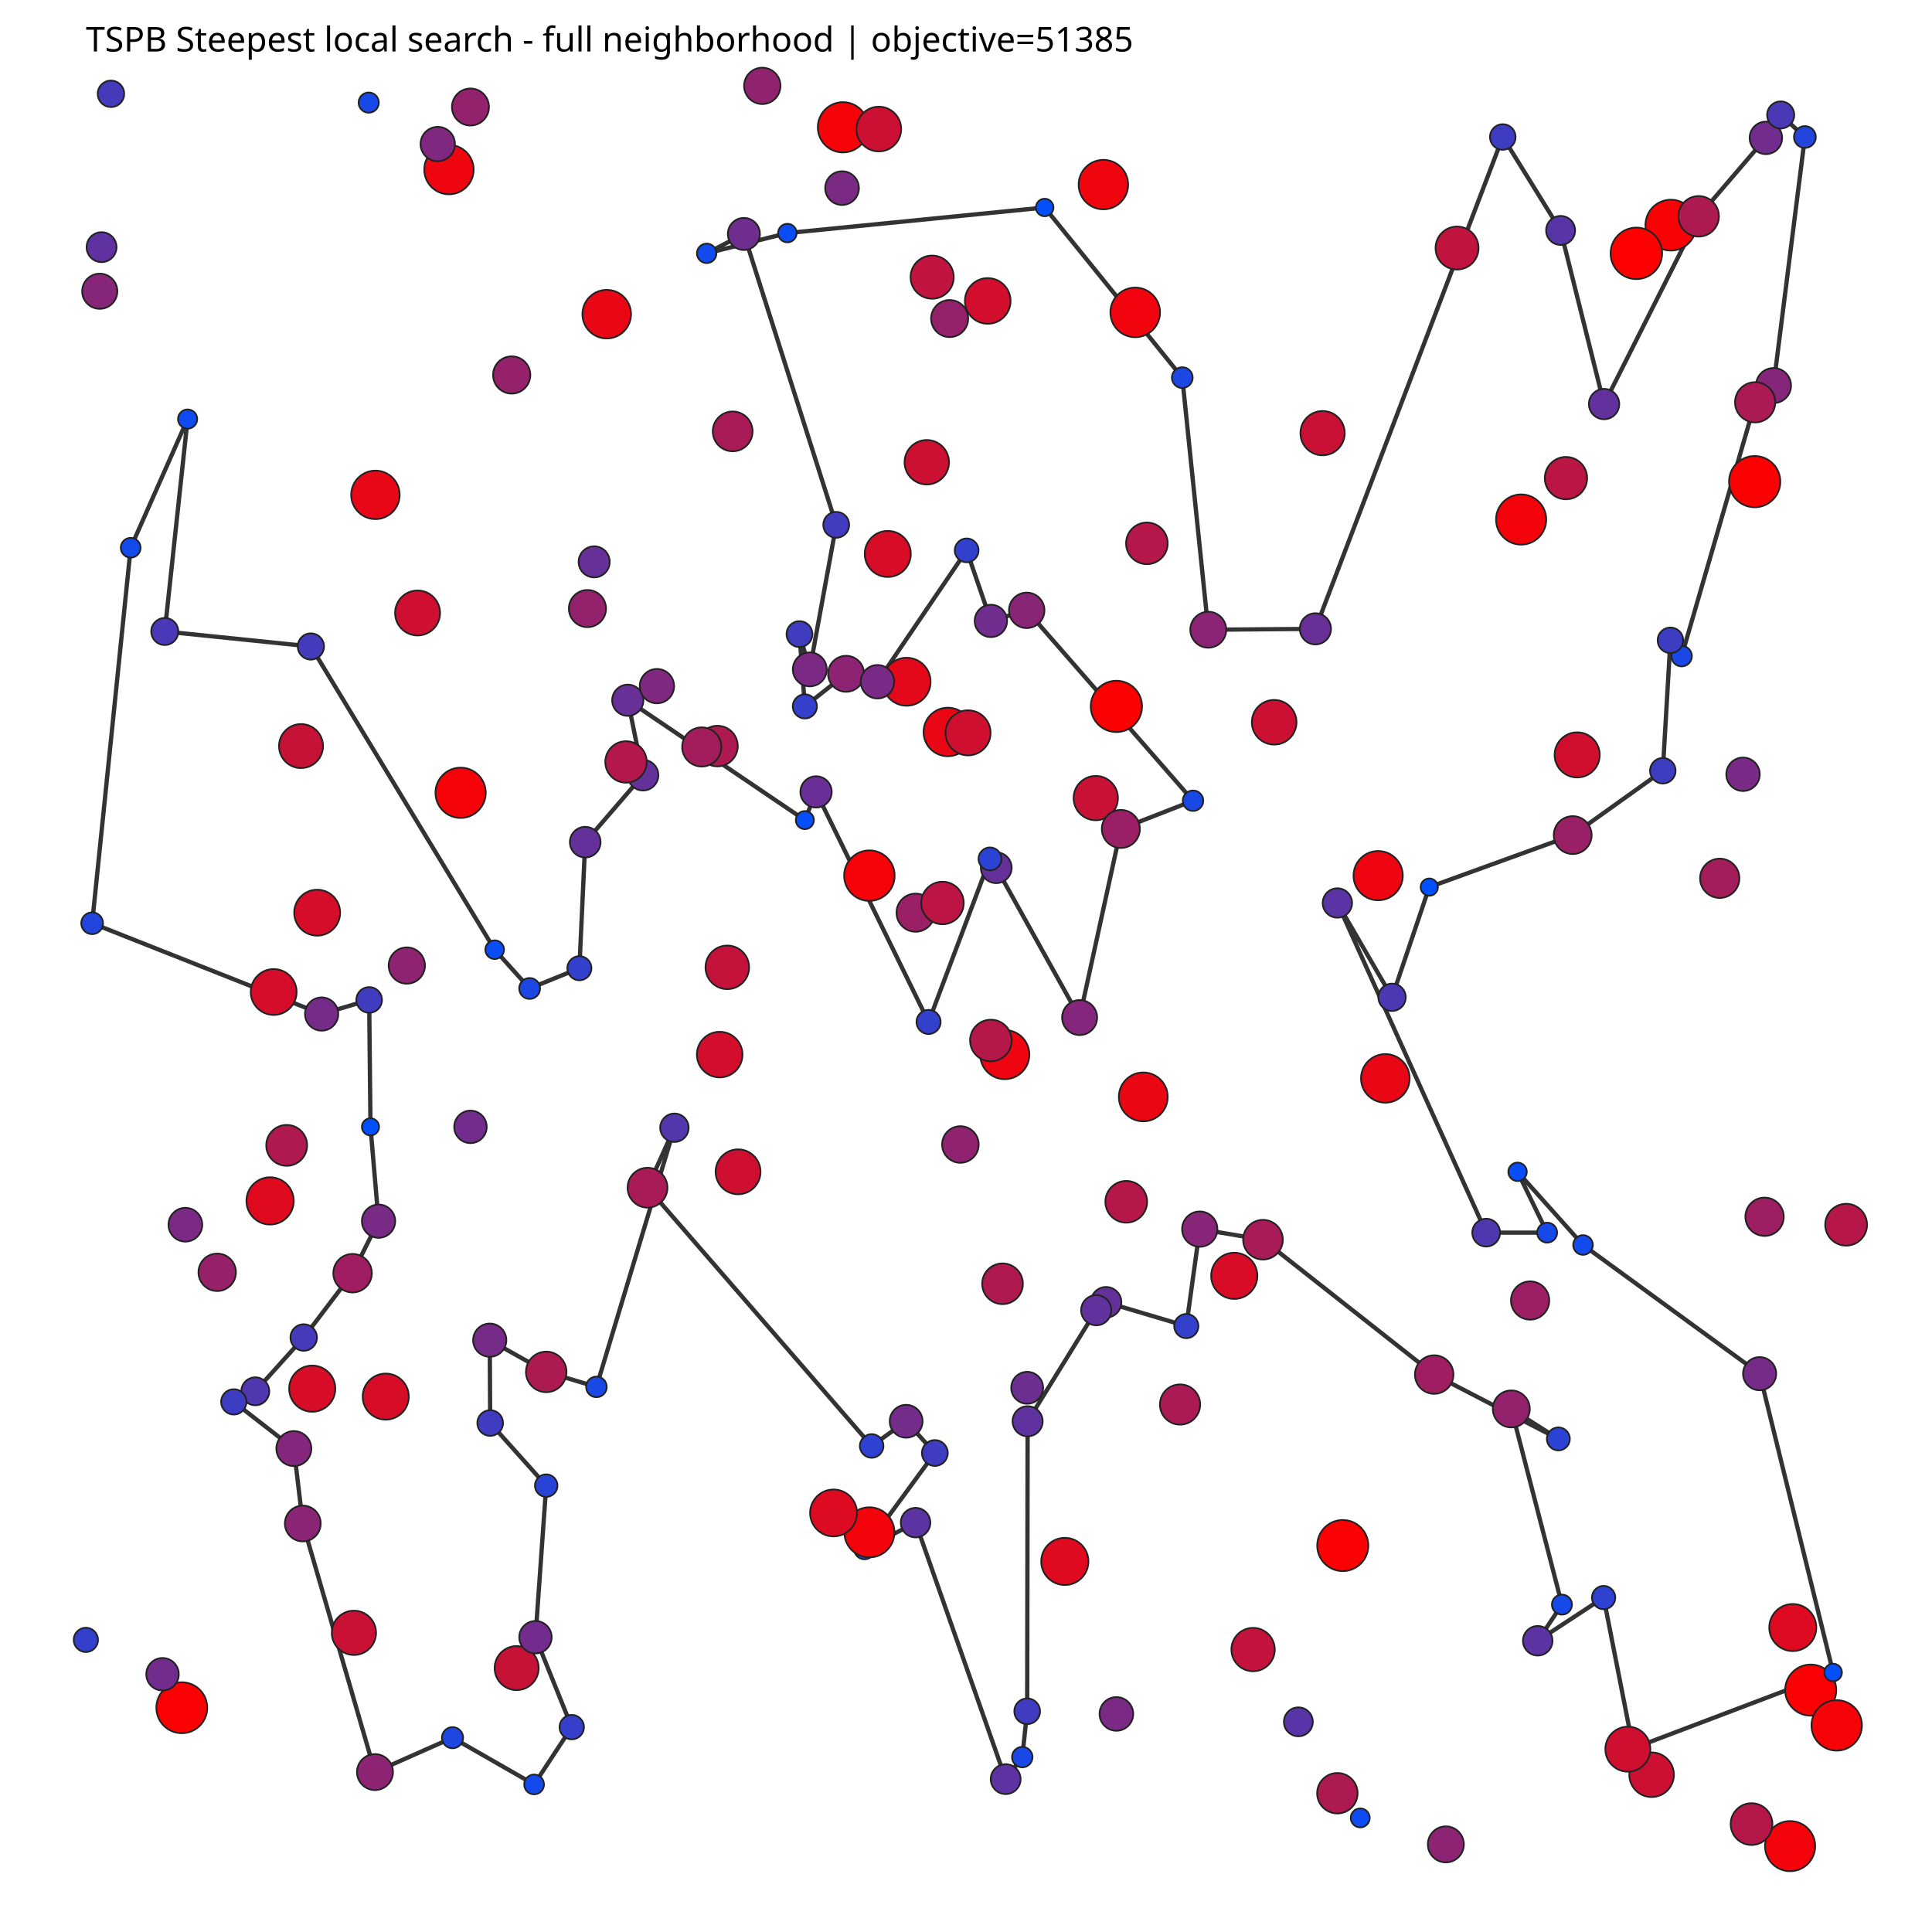
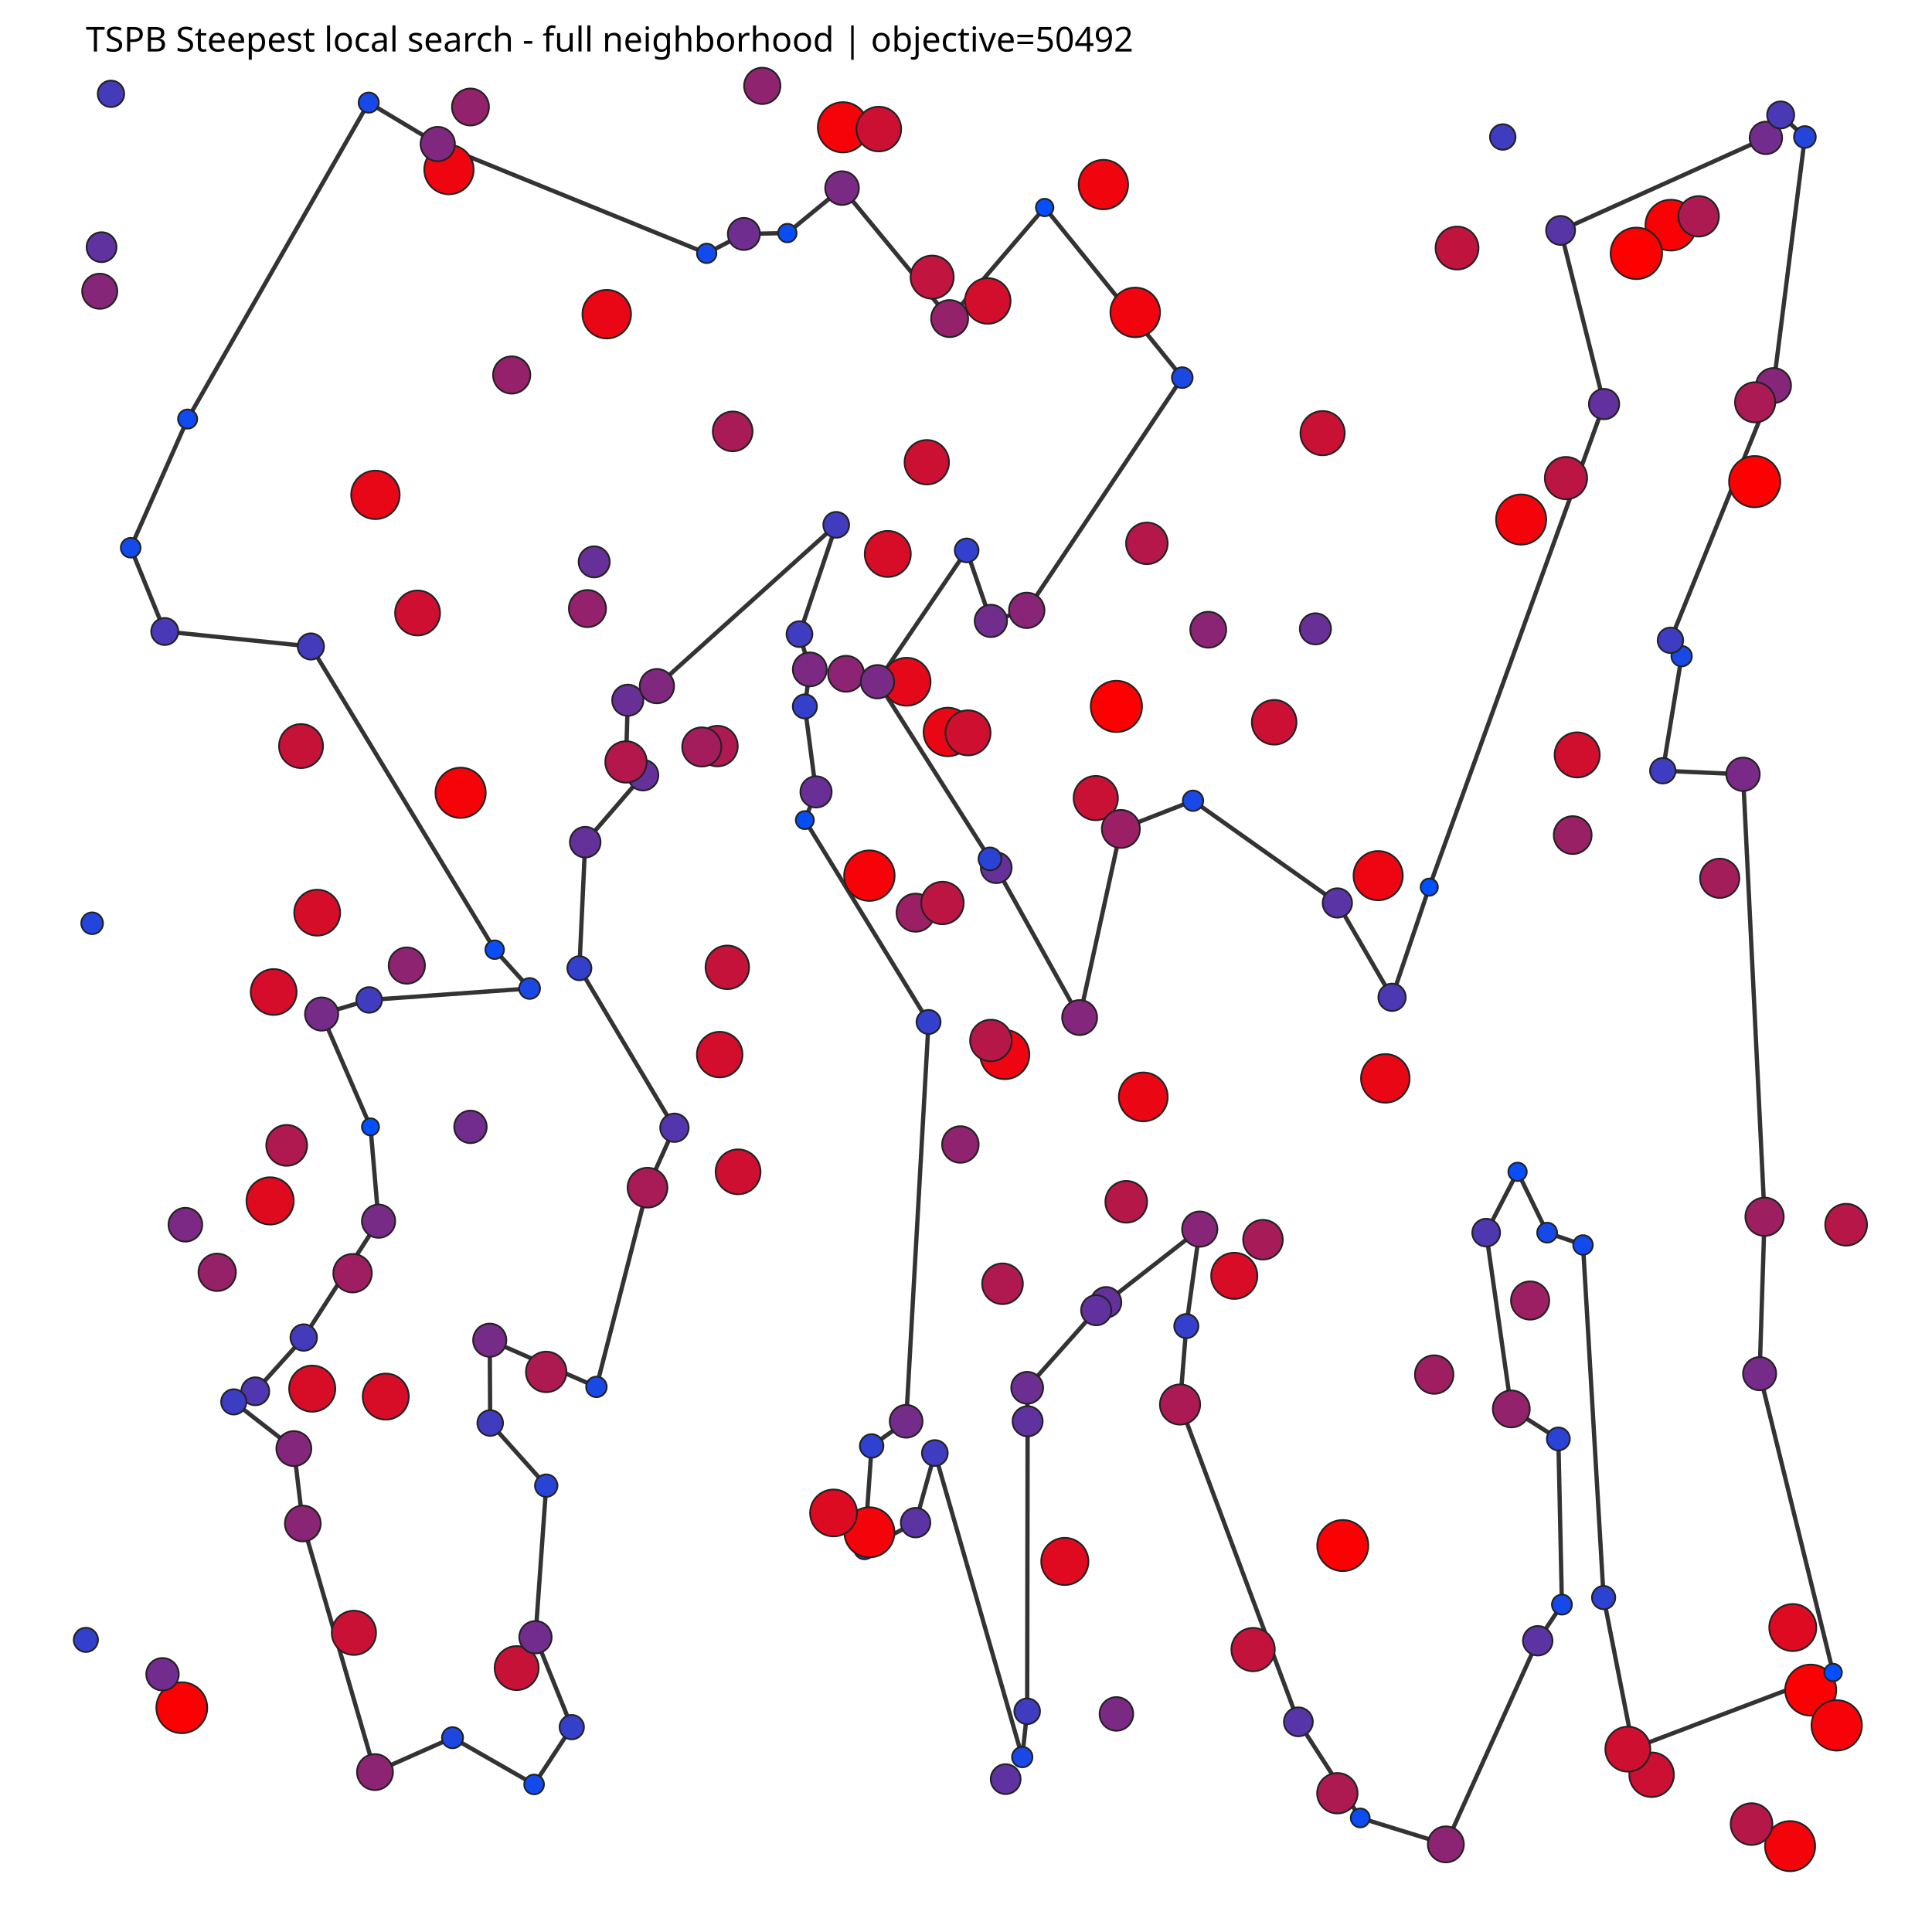
<svg xmlns="http://www.w3.org/2000/svg" width="900" height="900" viewBox="0 0 900 900">
  <rect width="100%" height="100%" fill="white" />
-   <text x="40" y="24" font-family="sans-serif" font-size="16">TSPB Steepest local search - full neighborhood | objective=51385</text>
-   <polyline fill="none" stroke="#333333" stroke-width="2" points="366.79,108.57 329.20,118.02 346.53,108.98 389.55,244.49 377.23,311.83 372.43,295.40 374.93,329.07 394.14,313.88 408.76,317.58 450.31,256.39 461.59,289.24 478.29,284.32 555.76,373.01 522.14,386.15 502.93,474.02 464.09,404.22 461.17,400.11 432.56,476.07 380.15,368.90 374.93,382.04 292.45,326.20 299.55,361.10 272.62,392.31 269.90,451.03 246.72,460.47 230.44,442.40 144.82,301.15 76.75,294.17 87.40,195.21 60.88,255.16 42.92,430.09 149.83,472.38 171.97,465.81 172.59,524.94 176.35,568.87 164.24,593.10 141.48,623.07 118.93,648.12 108.91,653.05 136.89,674.81 141.06,709.71 174.68,825.51 210.81,809.49 248.81,831.26 266.35,804.57 249.44,762.68 254.45,692.06 228.35,662.90 228.14,624.31 254.45,639.09 277.84,646.07 314.17,525.35 301.64,553.27 406.05,673.58 422.12,662.08 435.49,676.87 402.70,721.62 426.51,709.30 468.48,828.79 476.21,818.53 478.50,797.18 478.71,662.08 510.66,610.35 515.25,606.65 552.63,617.74 558.89,572.57 588.34,577.50 668.10,640.32 725.94,670.30 704.02,656.33 727.61,747.49 716.34,764.33 747.03,744.21 760.81,814.42 853.94,779.11 819.70,639.91 737.43,579.96 706.94,545.88 720.72,574.21 692.32,574.21 623.00,420.64 648.47,464.58 665.81,413.25 732.63,389.02 774.60,359.05 778.15,298.28 783.37,305.67 817.61,187.41 826.17,179.61 840.79,63.82 829.51,53.55 822.62,64.23 791.30,100.77 747.24,188.23 726.99,107.34 700.05,63.82 612.77,292.94 562.86,293.35 550.75,175.91 486.65,96.66 366.79,108.57 " />
+   <text x="40" y="24" font-family="sans-serif" font-size="16">TSPB Steepest local search - full neighborhood | objective=50492</text>
+   <polyline fill="none" stroke="#333333" stroke-width="2" points="478.50,646.48 510.66,610.35 515.25,606.65 558.89,572.57 552.63,617.74 549.71,654.28 604.83,802.10 633.65,846.86 673.53,859.18 716.34,764.33 727.61,747.49 725.94,670.30 704.02,656.33 692.32,574.21 706.94,545.88 720.72,574.21 737.43,579.96 747.03,744.21 760.81,814.42 853.94,779.11 819.70,639.91 822.00,566.82 811.97,360.69 774.60,359.05 783.37,305.67 778.15,298.28 826.17,179.61 840.79,63.82 829.51,53.55 822.62,64.23 726.99,107.34 747.24,188.23 665.81,413.25 648.47,464.58 623.00,420.64 555.76,373.01 522.14,386.15 502.93,474.02 464.09,404.22 461.17,400.11 408.76,317.58 450.31,256.39 461.59,289.24 478.29,284.32 550.75,175.91 486.65,96.66 442.38,148.40 392.26,87.63 366.79,108.57 346.53,108.98 329.20,118.02 203.92,67.10 171.76,47.80 87.40,195.21 60.88,255.16 76.75,294.17 144.82,301.15 230.44,442.40 246.72,460.47 171.97,465.81 149.83,472.38 172.59,524.94 176.35,568.87 141.48,623.07 118.93,648.12 108.91,653.05 136.89,674.81 141.06,709.71 174.68,825.51 210.81,809.49 248.81,831.26 266.35,804.57 249.44,762.68 254.45,692.06 228.35,662.90 228.14,624.31 277.84,646.07 301.64,553.27 314.17,525.35 269.90,451.03 272.62,392.31 299.55,361.10 291.62,354.94 292.45,326.20 306.02,319.63 389.55,244.49 372.43,295.40 377.23,311.83 374.93,329.07 380.15,368.90 374.93,382.04 432.56,476.07 422.12,662.08 406.05,673.58 402.70,721.62 426.51,709.30 435.49,676.87 476.21,818.53 478.50,797.18 478.71,662.08 478.50,646.48 " />
  <circle cx="520.06" cy="329.07" r="11.95" fill="rgb(253,0,2)" stroke="#222" stroke-width="0.8" />
  <circle cx="40.00" cy="763.92" r="5.65" fill="rgb(52,64,203)" stroke="#222" stroke-width="0.8" />
  <circle cx="760.81" cy="814.42" r="4.99" fill="rgb(31,70,224)" stroke="#222" stroke-width="0.8" />
  <circle cx="464.09" cy="404.22" r="7.18" fill="rgb(101,48,154)" stroke="#222" stroke-width="0.8" />
  <circle cx="335.26" cy="491.27" r="10.62" fill="rgb(211,14,44)" stroke="#222" stroke-width="0.8" />
  <circle cx="145.45" cy="646.89" r="10.75" fill="rgb(215,13,40)" stroke="#222" stroke-width="0.8" />
  <circle cx="141.48" cy="623.07" r="6.17" fill="rgb(69,58,186)" stroke="#222" stroke-width="0.8" />
  <circle cx="209.14" cy="79.01" r="11.50" fill="rgb(239,5,16)" stroke="#222" stroke-width="0.8" />
  <circle cx="394.14" cy="313.88" r="8.38" fill="rgb(140,36,115)" stroke="#222" stroke-width="0.8" />
  <circle cx="769.38" cy="826.74" r="10.39" fill="rgb(204,16,51)" stroke="#222" stroke-width="0.8" />
  <circle cx="774.60" cy="359.05" r="5.94" fill="rgb(62,61,193)" stroke="#222" stroke-width="0.8" />
  <circle cx="524.65" cy="559.84" r="9.72" fill="rgb(182,23,73)" stroke="#222" stroke-width="0.8" />
  <circle cx="708.61" cy="242.02" r="11.69" fill="rgb(245,3,10)" stroke="#222" stroke-width="0.8" />
  <circle cx="46.47" cy="135.67" r="8.19" fill="rgb(134,38,121)" stroke="#222" stroke-width="0.8" />
  <circle cx="747.03" cy="744.21" r="5.43" fill="rgb(46,66,209)" stroke="#222" stroke-width="0.8" />
  <circle cx="194.52" cy="285.55" r="10.47" fill="rgb(206,15,49)" stroke="#222" stroke-width="0.8" />
  <circle cx="392.68" cy="59.30" r="11.71" fill="rgb(246,3,9)" stroke="#222" stroke-width="0.8" />
  <circle cx="673.53" cy="859.18" r="8.39" fill="rgb(140,36,115)" stroke="#222" stroke-width="0.8" />
  <circle cx="729.49" cy="222.72" r="9.86" fill="rgb(187,21,68)" stroke="#222" stroke-width="0.8" />
  <circle cx="133.55" cy="533.56" r="9.52" fill="rgb(176,25,79)" stroke="#222" stroke-width="0.8" />
  <circle cx="727.61" cy="747.49" r="4.67" fill="rgb(21,73,234)" stroke="#222" stroke-width="0.8" />
  <circle cx="299.55" cy="361.10" r="7.14" fill="rgb(100,49,155)" stroke="#222" stroke-width="0.8" />
  <circle cx="468.06" cy="491.27" r="11.45" fill="rgb(238,5,17)" stroke="#222" stroke-width="0.8" />
  <circle cx="833.90" cy="860.00" r="11.68" fill="rgb(245,3,10)" stroke="#222" stroke-width="0.8" />
  <circle cx="515.25" cy="606.65" r="7.12" fill="rgb(100,49,155)" stroke="#222" stroke-width="0.8" />
  <circle cx="467.02" cy="598.03" r="9.48" fill="rgb(175,25,80)" stroke="#222" stroke-width="0.8" />
  <circle cx="189.51" cy="449.79" r="8.45" fill="rgb(142,36,113)" stroke="#222" stroke-width="0.8" />
  <circle cx="502.93" cy="474.02" r="8.15" fill="rgb(132,38,123)" stroke="#222" stroke-width="0.8" />
  <circle cx="60.88" cy="255.16" r="4.61" fill="rgb(19,74,236)" stroke="#222" stroke-width="0.8" />
  <circle cx="118.93" cy="648.12" r="6.51" fill="rgb(80,55,175)" stroke="#222" stroke-width="0.8" />
  <circle cx="292.45" cy="326.20" r="7.27" fill="rgb(104,47,151)" stroke="#222" stroke-width="0.8" />
  <circle cx="549.71" cy="654.28" r="9.37" fill="rgb(171,26,84)" stroke="#222" stroke-width="0.8" />
  <circle cx="460.13" cy="140.19" r="10.63" fill="rgb(211,14,44)" stroke="#222" stroke-width="0.8" />
  <circle cx="301.64" cy="553.27" r="9.28" fill="rgb(168,27,87)" stroke="#222" stroke-width="0.8" />
  <circle cx="510.66" cy="610.35" r="7.03" fill="rgb(97,50,158)" stroke="#222" stroke-width="0.8" />
  <circle cx="532.58" cy="510.98" r="11.38" fill="rgb(235,6,20)" stroke="#222" stroke-width="0.8" />
  <circle cx="141.06" cy="709.71" r="8.34" fill="rgb(138,37,117)" stroke="#222" stroke-width="0.8" />
  <circle cx="51.69" cy="43.70" r="6.16" fill="rgb(69,58,186)" stroke="#222" stroke-width="0.8" />
  <circle cx="272.62" cy="392.31" r="7.14" fill="rgb(100,49,155)" stroke="#222" stroke-width="0.8" />
  <circle cx="623.00" cy="835.36" r="9.42" fill="rgb(173,26,82)" stroke="#222" stroke-width="0.8" />
  <circle cx="277.84" cy="646.07" r="4.80" fill="rgb(25,72,230)" stroke="#222" stroke-width="0.8" />
  <circle cx="734.71" cy="351.66" r="10.51" fill="rgb(208,15,47)" stroke="#222" stroke-width="0.8" />
  <circle cx="219.16" cy="49.85" r="8.62" fill="rgb(147,34,108)" stroke="#222" stroke-width="0.8" />
  <circle cx="434.23" cy="129.10" r="10.05" fill="rgb(193,20,62)" stroke="#222" stroke-width="0.8" />
  <circle cx="514.00" cy="85.99" r="11.52" fill="rgb(240,5,15)" stroke="#222" stroke-width="0.8" />
  <circle cx="266.35" cy="804.57" r="5.68" fill="rgb(54,63,201)" stroke="#222" stroke-width="0.8" />
  <circle cx="461.59" cy="289.24" r="7.54" fill="rgb(113,45,142)" stroke="#222" stroke-width="0.8" />
  <circle cx="269.90" cy="451.03" r="5.61" fill="rgb(51,64,204)" stroke="#222" stroke-width="0.8" />
  <circle cx="392.26" cy="87.63" r="7.85" fill="rgb(123,42,132)" stroke="#222" stroke-width="0.8" />
  <circle cx="343.82" cy="545.88" r="10.46" fill="rgb(206,15,49)" stroke="#222" stroke-width="0.8" />
  <circle cx="238.37" cy="174.68" r="8.68" fill="rgb(149,33,106)" stroke="#222" stroke-width="0.8" />
  <circle cx="426.51" cy="709.30" r="6.88" fill="rgb(92,51,163)" stroke="#222" stroke-width="0.8" />
  <circle cx="712.79" cy="605.83" r="8.91" fill="rgb(156,31,99)" stroke="#222" stroke-width="0.8" />
  <circle cx="127.49" cy="462.11" r="10.68" fill="rgb(213,13,42)" stroke="#222" stroke-width="0.8" />
  <circle cx="665.81" cy="413.25" r="4.02" fill="rgb(1,80,254)" stroke="#222" stroke-width="0.8" />
  <circle cx="147.75" cy="425.16" r="10.70" fill="rgb(214,13,41)" stroke="#222" stroke-width="0.8" />
  <circle cx="822.00" cy="566.82" r="8.93" fill="rgb(157,31,98)" stroke="#222" stroke-width="0.8" />
  <circle cx="550.75" cy="175.91" r="4.84" fill="rgb(27,72,228)" stroke="#222" stroke-width="0.8" />
  <circle cx="355.10" cy="40.00" r="8.47" fill="rgb(143,35,112)" stroke="#222" stroke-width="0.8" />
  <circle cx="406.05" cy="673.58" r="5.49" fill="rgb(47,65,208)" stroke="#222" stroke-width="0.8" />
  <circle cx="254.45" cy="692.06" r="5.24" fill="rgb(40,68,215)" stroke="#222" stroke-width="0.8" />
  <circle cx="826.17" cy="179.61" r="8.17" fill="rgb(133,38,122)" stroke="#222" stroke-width="0.8" />
  <circle cx="174.68" cy="825.51" r="8.38" fill="rgb(140,36,115)" stroke="#222" stroke-width="0.8" />
  <circle cx="341.31" cy="200.96" r="9.27" fill="rgb(168,27,87)" stroke="#222" stroke-width="0.8" />
  <circle cx="314.17" cy="525.35" r="6.62" fill="rgb(83,54,172)" stroke="#222" stroke-width="0.8" />
  <circle cx="42.92" cy="430.09" r="5.08" fill="rgb(34,69,221)" stroke="#222" stroke-width="0.8" />
  <circle cx="558.89" cy="572.57" r="8.22" fill="rgb(135,38,120)" stroke="#222" stroke-width="0.8" />
  <circle cx="552.63" cy="617.74" r="5.63" fill="rgb(52,64,203)" stroke="#222" stroke-width="0.8" />
  <circle cx="835.15" cy="758.17" r="10.96" fill="rgb(222,10,33)" stroke="#222" stroke-width="0.8" />
  <circle cx="374.93" cy="382.04" r="4.21" fill="rgb(7,78,248)" stroke="#222" stroke-width="0.8" />
  <circle cx="726.99" cy="107.34" r="6.75" fill="rgb(88,53,167)" stroke="#222" stroke-width="0.8" />
  <circle cx="228.35" cy="662.90" r="5.98" fill="rgb(63,60,192)" stroke="#222" stroke-width="0.8" />
  <circle cx="450.31" cy="256.39" r="5.54" fill="rgb(49,65,206)" stroke="#222" stroke-width="0.8" />
  <circle cx="422.12" cy="662.08" r="7.65" fill="rgb(116,44,139)" stroke="#222" stroke-width="0.8" />
  <circle cx="716.34" cy="764.33" r="6.88" fill="rgb(92,51,163)" stroke="#222" stroke-width="0.8" />
  <circle cx="510.45" cy="371.78" r="10.32" fill="rgb(201,17,54)" stroke="#222" stroke-width="0.8" />
  <circle cx="555.76" cy="373.01" r="4.77" fill="rgb(25,72,230)" stroke="#222" stroke-width="0.8" />
  <circle cx="616.11" cy="201.78" r="10.31" fill="rgb(201,17,54)" stroke="#222" stroke-width="0.8" />
  <circle cx="732.63" cy="389.02" r="8.82" fill="rgb(154,32,101)" stroke="#222" stroke-width="0.8" />
  <circle cx="534.26" cy="253.11" r="9.69" fill="rgb(181,23,74)" stroke="#222" stroke-width="0.8" />
  <circle cx="692.32" cy="574.21" r="6.47" fill="rgb(79,55,176)" stroke="#222" stroke-width="0.8" />
  <circle cx="822.62" cy="64.23" r="7.57" fill="rgb(114,44,141)" stroke="#222" stroke-width="0.8" />
  <circle cx="468.48" cy="828.79" r="6.96" fill="rgb(94,50,161)" stroke="#222" stroke-width="0.8" />
  <circle cx="528.83" cy="145.53" r="11.56" fill="rgb(241,4,14)" stroke="#222" stroke-width="0.8" />
  <circle cx="588.34" cy="577.50" r="9.24" fill="rgb(167,28,88)" stroke="#222" stroke-width="0.8" />
  <circle cx="402.70" cy="721.62" r="4.77" fill="rgb(25,72,230)" stroke="#222" stroke-width="0.8" />
  <circle cx="478.29" cy="284.32" r="8.26" fill="rgb(136,37,119)" stroke="#222" stroke-width="0.8" />
  <circle cx="476.21" cy="818.53" r="4.77" fill="rgb(25,72,230)" stroke="#222" stroke-width="0.8" />
  <circle cx="520.06" cy="798.41" r="7.84" fill="rgb(122,42,133)" stroke="#222" stroke-width="0.8" />
  <circle cx="486.65" cy="96.66" r="4.09" fill="rgb(3,79,252)" stroke="#222" stroke-width="0.8" />
  <circle cx="737.43" cy="579.96" r="4.58" fill="rgb(18,74,237)" stroke="#222" stroke-width="0.8" />
  <circle cx="164.87" cy="760.63" r="10.31" fill="rgb(201,17,54)" stroke="#222" stroke-width="0.8" />
  <circle cx="413.56" cy="258.04" r="10.73" fill="rgb(215,13,40)" stroke="#222" stroke-width="0.8" />
  <circle cx="815.94" cy="849.73" r="9.72" fill="rgb(182,23,73)" stroke="#222" stroke-width="0.8" />
  <circle cx="829.51" cy="53.55" r="6.31" fill="rgb(74,57,181)" stroke="#222" stroke-width="0.8" />
  <circle cx="422.33" cy="317.58" r="11.17" fill="rgb(229,8,26)" stroke="#222" stroke-width="0.8" />
  <circle cx="366.79" cy="108.57" r="4.32" fill="rgb(10,77,245)" stroke="#222" stroke-width="0.8" />
  <circle cx="219.16" cy="524.94" r="7.57" fill="rgb(114,44,141)" stroke="#222" stroke-width="0.8" />
  <circle cx="447.39" cy="533.15" r="8.52" fill="rgb(144,35,111)" stroke="#222" stroke-width="0.8" />
  <circle cx="604.83" cy="802.10" r="6.73" fill="rgb(87,53,168)" stroke="#222" stroke-width="0.8" />
  <circle cx="843.50" cy="787.32" r="11.90" fill="rgb(252,1,3)" stroke="#222" stroke-width="0.8" />
  <circle cx="405.00" cy="713.82" r="11.67" fill="rgb(245,3,10)" stroke="#222" stroke-width="0.8" />
  <circle cx="125.82" cy="559.43" r="11.01" fill="rgb(224,10,31)" stroke="#222" stroke-width="0.8" />
  <circle cx="101.18" cy="592.69" r="8.72" fill="rgb(151,33,104)" stroke="#222" stroke-width="0.8" />
  <circle cx="612.77" cy="292.94" r="7.26" fill="rgb(104,47,151)" stroke="#222" stroke-width="0.8" />
  <circle cx="840.79" cy="63.82" r="5.09" fill="rgb(35,69,220)" stroke="#222" stroke-width="0.8" />
  <circle cx="645.34" cy="502.35" r="11.32" fill="rgb(233,7,22)" stroke="#222" stroke-width="0.8" />
  <circle cx="388.30" cy="704.79" r="10.92" fill="rgb(221,11,34)" stroke="#222" stroke-width="0.8" />
  <circle cx="84.69" cy="795.53" r="11.86" fill="rgb(251,1,4)" stroke="#222" stroke-width="0.8" />
  <circle cx="441.54" cy="340.98" r="11.31" fill="rgb(233,7,22)" stroke="#222" stroke-width="0.8" />
  <circle cx="853.94" cy="779.11" r="4.10" fill="rgb(3,79,252)" stroke="#222" stroke-width="0.8" />
  <circle cx="461.59" cy="484.70" r="9.69" fill="rgb(182,23,73)" stroke="#222" stroke-width="0.8" />
  <circle cx="855.61" cy="803.75" r="11.75" fill="rgb(247,2,8)" stroke="#222" stroke-width="0.8" />
  <circle cx="179.69" cy="650.59" r="10.73" fill="rgb(215,13,40)" stroke="#222" stroke-width="0.8" />
  <circle cx="783.37" cy="305.67" r="4.77" fill="rgb(25,72,230)" stroke="#222" stroke-width="0.8" />
  <circle cx="176.35" cy="568.87" r="7.75" fill="rgb(120,42,135)" stroke="#222" stroke-width="0.8" />
  <circle cx="171.76" cy="47.80" r="4.71" fill="rgb(23,73,232)" stroke="#222" stroke-width="0.8" />
  <circle cx="408.76" cy="317.58" r="7.79" fill="rgb(121,42,134)" stroke="#222" stroke-width="0.8" />
  <circle cx="819.70" cy="639.91" r="7.72" fill="rgb(119,43,136)" stroke="#222" stroke-width="0.8" />
  <circle cx="574.97" cy="594.33" r="10.76" fill="rgb(216,12,39)" stroke="#222" stroke-width="0.8" />
  <circle cx="389.55" cy="244.49" r="6.02" fill="rgb(65,60,190)" stroke="#222" stroke-width="0.8" />
  <circle cx="329.20" cy="118.02" r="4.54" fill="rgb(17,75,238)" stroke="#222" stroke-width="0.8" />
  <circle cx="426.51" cy="425.16" r="8.88" fill="rgb(155,31,100)" stroke="#222" stroke-width="0.8" />
  <circle cx="174.89" cy="230.53" r="11.29" fill="rgb(232,7,23)" stroke="#222" stroke-width="0.8" />
  <circle cx="338.81" cy="450.62" r="10.15" fill="rgb(196,18,59)" stroke="#222" stroke-width="0.8" />
  <circle cx="171.97" cy="465.81" r="5.97" fill="rgb(63,60,192)" stroke="#222" stroke-width="0.8" />
  <circle cx="496.04" cy="727.37" r="10.99" fill="rgb(223,10,32)" stroke="#222" stroke-width="0.8" />
  <circle cx="706.94" cy="545.88" r="4.30" fill="rgb(9,77,246)" stroke="#222" stroke-width="0.8" />
  <circle cx="405.00" cy="407.91" r="11.76" fill="rgb(247,2,8)" stroke="#222" stroke-width="0.8" />
  <circle cx="720.72" cy="574.21" r="4.65" fill="rgb(21,73,234)" stroke="#222" stroke-width="0.8" />
  <circle cx="276.79" cy="261.73" r="7.24" fill="rgb(103,48,152)" stroke="#222" stroke-width="0.8" />
  <circle cx="860.00" cy="570.52" r="9.74" fill="rgb(183,23,72)" stroke="#222" stroke-width="0.8" />
  <circle cx="108.91" cy="653.05" r="5.89" fill="rgb(60,61,195)" stroke="#222" stroke-width="0.8" />
  <circle cx="372.43" cy="295.40" r="6.02" fill="rgb(64,60,191)" stroke="#222" stroke-width="0.8" />
  <circle cx="248.81" cy="831.26" r="4.61" fill="rgb(19,74,236)" stroke="#222" stroke-width="0.8" />
  <circle cx="522.14" cy="386.15" r="8.86" fill="rgb(155,31,100)" stroke="#222" stroke-width="0.8" />
  <circle cx="377.23" cy="311.83" r="7.90" fill="rgb(124,41,131)" stroke="#222" stroke-width="0.8" />
  <circle cx="450.94" cy="341.39" r="10.50" fill="rgb(207,15,48)" stroke="#222" stroke-width="0.8" />
  <circle cx="140.23" cy="347.55" r="10.25" fill="rgb(199,18,56)" stroke="#222" stroke-width="0.8" />
  <circle cx="817.61" cy="187.41" r="9.37" fill="rgb(171,26,84)" stroke="#222" stroke-width="0.8" />
  <circle cx="246.72" cy="460.47" r="4.87" fill="rgb(28,71,227)" stroke="#222" stroke-width="0.8" />
  <circle cx="254.45" cy="639.09" r="9.44" fill="rgb(173,26,82)" stroke="#222" stroke-width="0.8" />
  <circle cx="240.67" cy="777.06" r="10.25" fill="rgb(199,18,56)" stroke="#222" stroke-width="0.8" />
  <circle cx="801.12" cy="409.14" r="9.15" fill="rgb(164,29,91)" stroke="#222" stroke-width="0.8" />
  <circle cx="593.56" cy="336.46" r="10.40" fill="rgb(204,16,51)" stroke="#222" stroke-width="0.8" />
  <circle cx="76.75" cy="294.17" r="6.30" fill="rgb(73,57,182)" stroke="#222" stroke-width="0.8" />
  <circle cx="47.31" cy="115.14" r="6.97" fill="rgb(95,50,160)" stroke="#222" stroke-width="0.8" />
  <circle cx="203.92" cy="67.10" r="8.01" fill="rgb(128,40,127)" stroke="#222" stroke-width="0.8" />
  <circle cx="811.97" cy="360.69" r="7.79" fill="rgb(121,42,134)" stroke="#222" stroke-width="0.8" />
  <circle cx="87.40" cy="195.21" r="4.47" fill="rgb(15,75,240)" stroke="#222" stroke-width="0.8" />
  <circle cx="668.10" cy="640.32" r="8.97" fill="rgb(158,30,97)" stroke="#222" stroke-width="0.8" />
  <circle cx="432.56" cy="476.07" r="5.61" fill="rgb(51,64,204)" stroke="#222" stroke-width="0.8" />
  <circle cx="478.50" cy="646.48" r="7.43" fill="rgb(109,46,146)" stroke="#222" stroke-width="0.8" />
  <circle cx="725.94" cy="670.30" r="5.35" fill="rgb(43,67,212)" stroke="#222" stroke-width="0.8" />
  <circle cx="230.44" cy="442.40" r="4.35" fill="rgb(11,76,244)" stroke="#222" stroke-width="0.8" />
  <circle cx="228.14" cy="624.31" r="7.74" fill="rgb(119,43,136)" stroke="#222" stroke-width="0.8" />
  <circle cx="442.38" cy="148.40" r="8.63" fill="rgb(148,34,107)" stroke="#222" stroke-width="0.8" />
  <circle cx="249.44" cy="762.68" r="7.55" fill="rgb(113,44,142)" stroke="#222" stroke-width="0.8" />
  <circle cx="144.82" cy="301.15" r="6.11" fill="rgb(67,59,188)" stroke="#222" stroke-width="0.8" />
  <circle cx="642.00" cy="407.91" r="11.47" fill="rgb(238,5,17)" stroke="#222" stroke-width="0.8" />
  <circle cx="380.15" cy="368.90" r="7.29" fill="rgb(105,47,150)" stroke="#222" stroke-width="0.8" />
  <circle cx="214.57" cy="369.31" r="11.71" fill="rgb(246,3,9)" stroke="#222" stroke-width="0.8" />
  <circle cx="623.00" cy="420.64" r="6.84" fill="rgb(90,52,165)" stroke="#222" stroke-width="0.8" />
  <circle cx="583.74" cy="768.43" r="10.10" fill="rgb(195,19,60)" stroke="#222" stroke-width="0.8" />
  <circle cx="409.39" cy="60.12" r="10.41" fill="rgb(204,16,51)" stroke="#222" stroke-width="0.8" />
  <circle cx="778.35" cy="104.88" r="11.84" fill="rgb(250,2,5)" stroke="#222" stroke-width="0.8" />
  <circle cx="431.73" cy="215.33" r="10.35" fill="rgb(203,16,52)" stroke="#222" stroke-width="0.8" />
  <circle cx="435.49" cy="676.87" r="6.01" fill="rgb(64,60,191)" stroke="#222" stroke-width="0.8" />
  <circle cx="334.21" cy="347.55" r="9.46" fill="rgb(174,25,81)" stroke="#222" stroke-width="0.8" />
  <circle cx="791.30" cy="100.77" r="9.43" fill="rgb(173,26,82)" stroke="#222" stroke-width="0.8" />
  <circle cx="172.59" cy="524.94" r="4.00" fill="rgb(0,80,255)" stroke="#222" stroke-width="0.8" />
  <circle cx="633.65" cy="846.86" r="4.42" fill="rgb(13,76,242)" stroke="#222" stroke-width="0.8" />
  <circle cx="374.93" cy="329.07" r="5.62" fill="rgb(52,64,203)" stroke="#222" stroke-width="0.8" />
  <circle cx="439.04" cy="420.64" r="9.90" fill="rgb(188,21,67)" stroke="#222" stroke-width="0.8" />
  <circle cx="75.71" cy="779.93" r="7.57" fill="rgb(114,44,141)" stroke="#222" stroke-width="0.8" />
  <circle cx="210.81" cy="809.49" r="4.93" fill="rgb(30,71,225)" stroke="#222" stroke-width="0.8" />
  <circle cx="291.62" cy="354.94" r="9.65" fill="rgb(180,23,75)" stroke="#222" stroke-width="0.8" />
  <circle cx="149.83" cy="472.38" r="7.74" fill="rgb(119,43,136)" stroke="#222" stroke-width="0.8" />
  <circle cx="86.36" cy="570.52" r="7.87" fill="rgb(123,41,132)" stroke="#222" stroke-width="0.8" />
  <circle cx="478.50" cy="797.18" r="5.98" fill="rgb(63,60,192)" stroke="#222" stroke-width="0.8" />
  <circle cx="164.24" cy="593.10" r="8.97" fill="rgb(158,30,97)" stroke="#222" stroke-width="0.8" />
  <circle cx="478.71" cy="662.08" r="7.01" fill="rgb(96,50,159)" stroke="#222" stroke-width="0.8" />
  <circle cx="704.02" cy="656.33" r="8.61" fill="rgb(147,34,108)" stroke="#222" stroke-width="0.8" />
  <circle cx="306.02" cy="319.63" r="8.00" fill="rgb(128,40,128)" stroke="#222" stroke-width="0.8" />
  <circle cx="461.17" cy="400.11" r="5.33" fill="rgb(42,67,213)" stroke="#222" stroke-width="0.8" />
  <circle cx="562.86" cy="293.35" r="8.37" fill="rgb(139,36,116)" stroke="#222" stroke-width="0.8" />
  <circle cx="625.51" cy="719.98" r="11.90" fill="rgb(252,1,3)" stroke="#222" stroke-width="0.8" />
  <circle cx="747.24" cy="188.23" r="7.07" fill="rgb(98,49,157)" stroke="#222" stroke-width="0.8" />
  <circle cx="758.31" cy="814.83" r="10.48" fill="rgb(207,15,48)" stroke="#222" stroke-width="0.8" />
  <circle cx="326.91" cy="347.96" r="9.12" fill="rgb(163,29,92)" stroke="#222" stroke-width="0.8" />
  <circle cx="700.05" cy="63.82" r="5.95" fill="rgb(62,60,193)" stroke="#222" stroke-width="0.8" />
  <circle cx="273.66" cy="283.50" r="8.65" fill="rgb(148,33,107)" stroke="#222" stroke-width="0.8" />
  <circle cx="648.47" cy="464.58" r="6.37" fill="rgb(76,56,179)" stroke="#222" stroke-width="0.8" />
  <circle cx="817.40" cy="224.37" r="11.94" fill="rgb(253,1,2)" stroke="#222" stroke-width="0.8" />
  <circle cx="678.75" cy="115.55" r="10.01" fill="rgb(192,20,63)" stroke="#222" stroke-width="0.8" />
  <circle cx="282.64" cy="146.35" r="11.32" fill="rgb(233,7,22)" stroke="#222" stroke-width="0.8" />
  <circle cx="778.15" cy="298.28" r="5.94" fill="rgb(62,61,193)" stroke="#222" stroke-width="0.8" />
  <circle cx="136.89" cy="674.81" r="8.15" fill="rgb(132,38,123)" stroke="#222" stroke-width="0.8" />
  <circle cx="346.53" cy="108.98" r="7.47" fill="rgb(111,45,144)" stroke="#222" stroke-width="0.8" />
  <circle cx="762.28" cy="118.02" r="12.00" fill="rgb(255,0,0)" stroke="#222" stroke-width="0.8" />
</svg>
